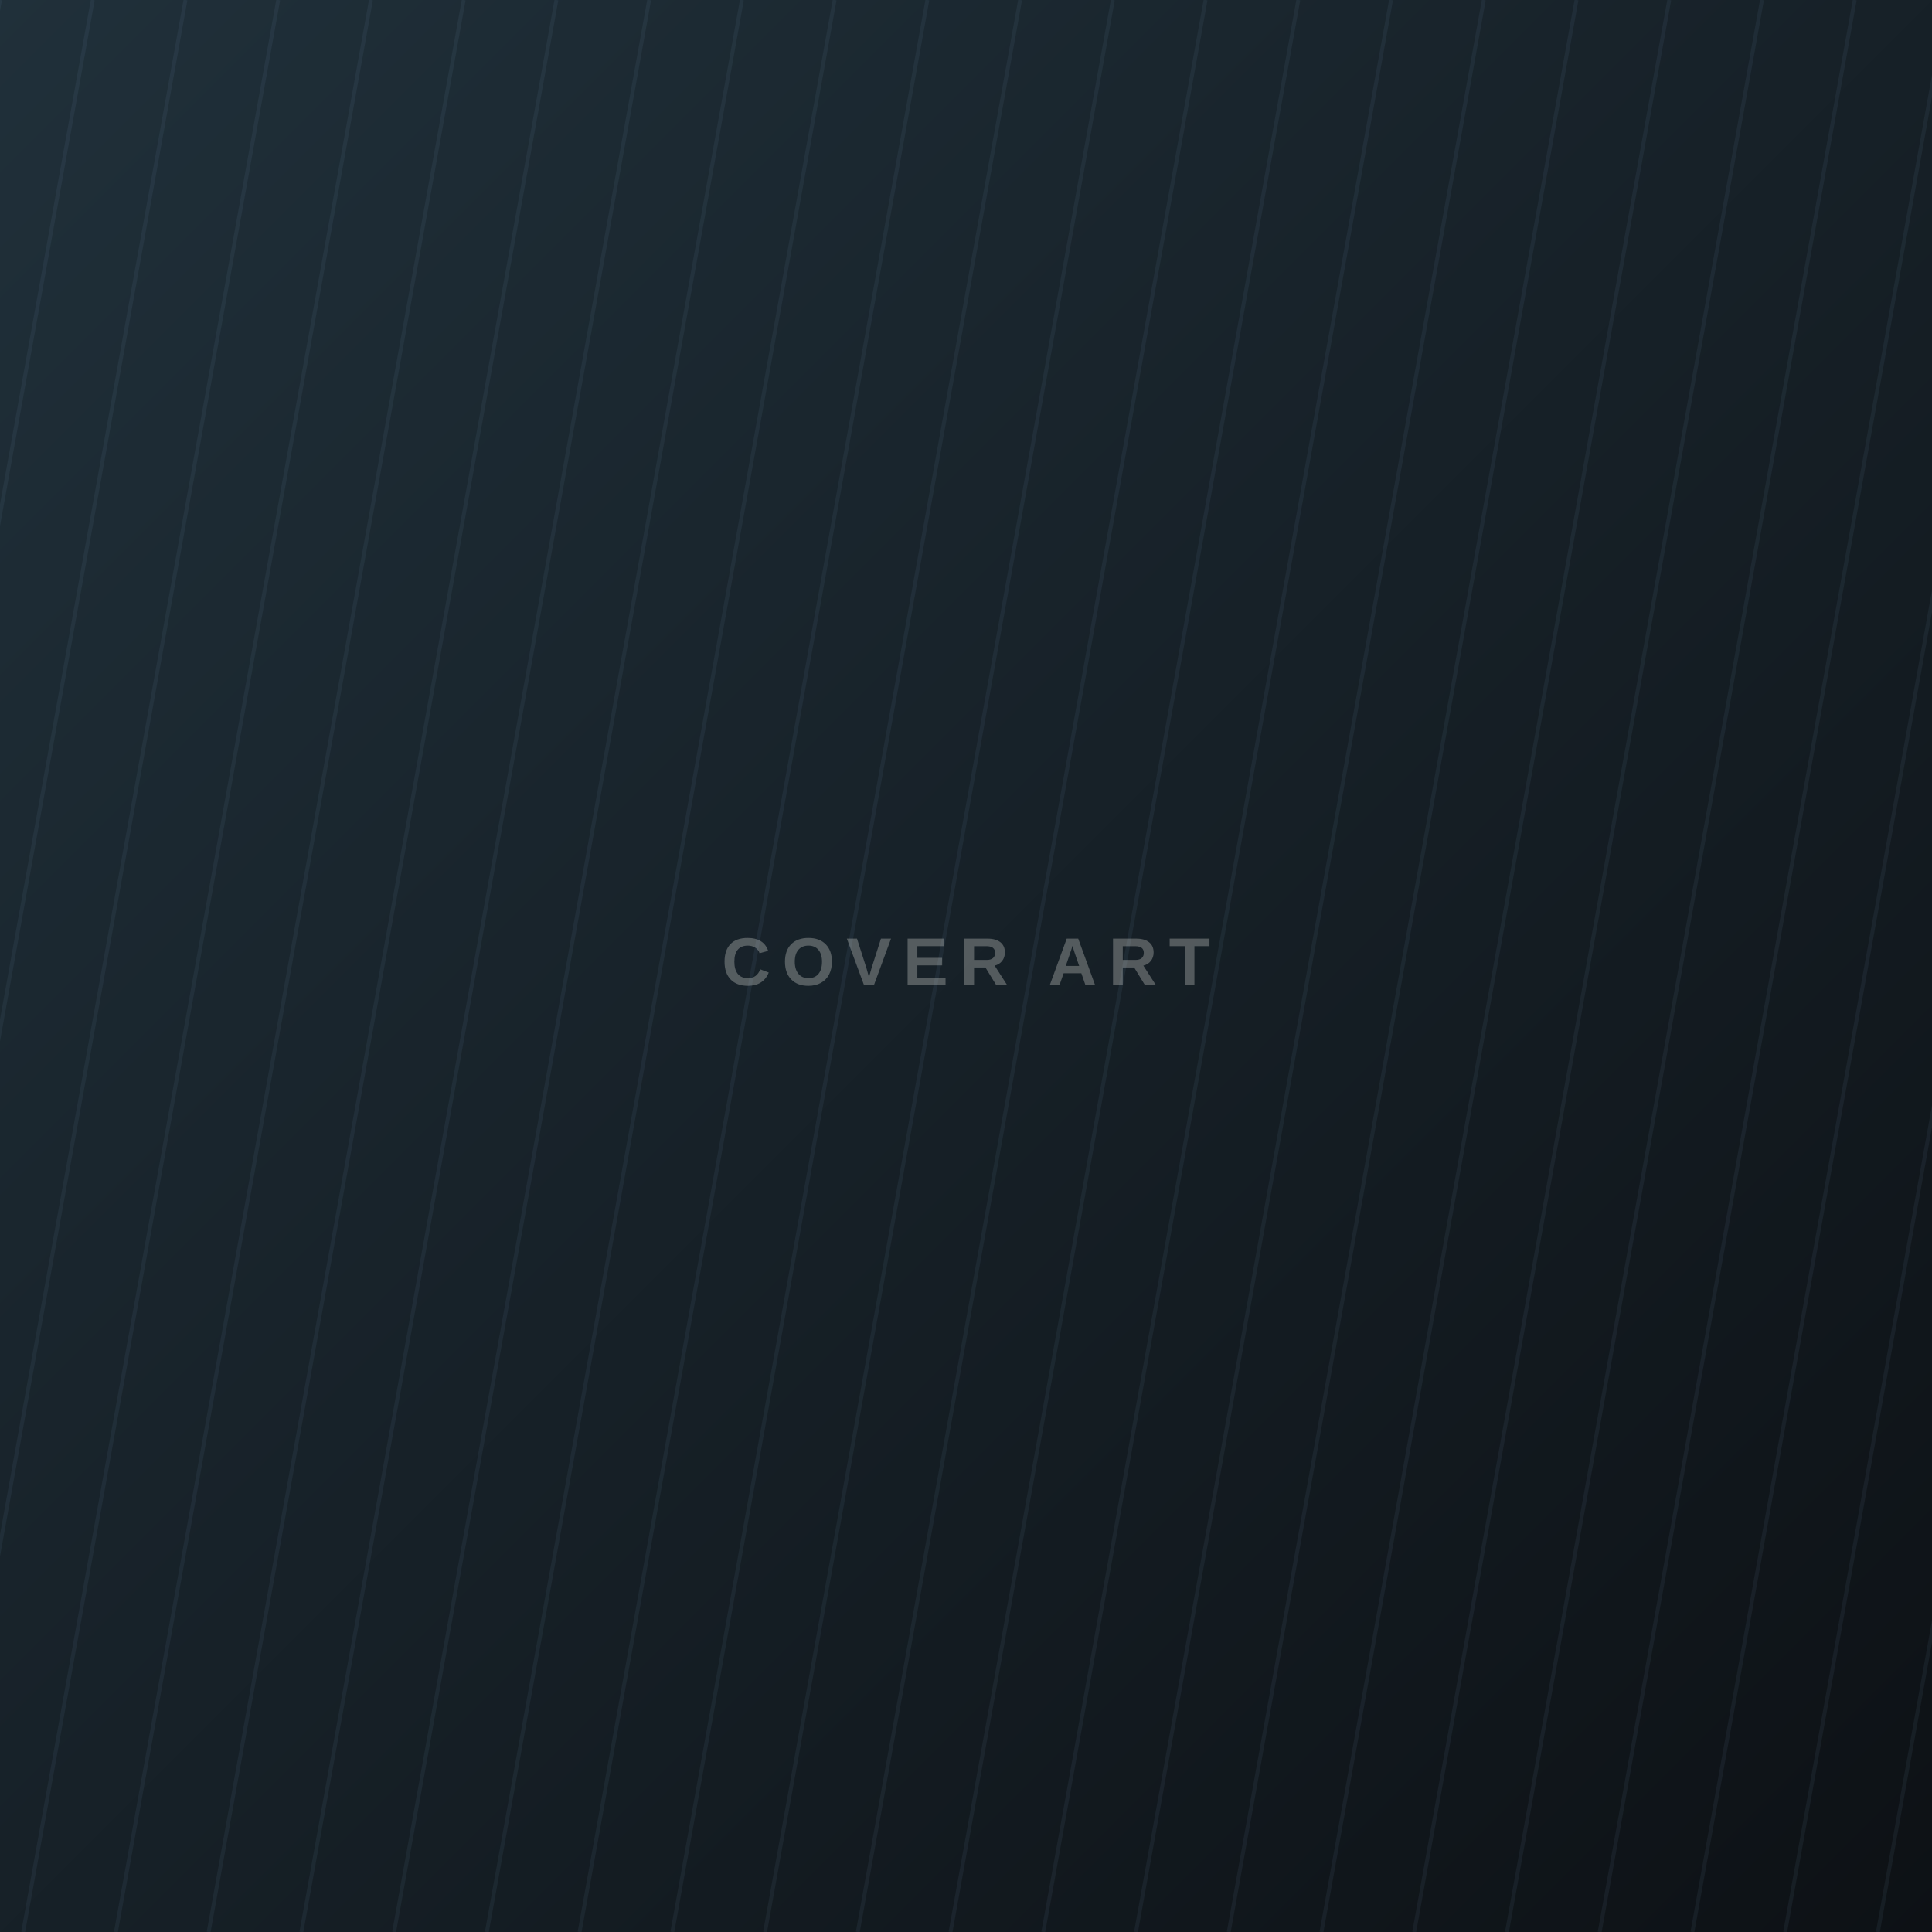
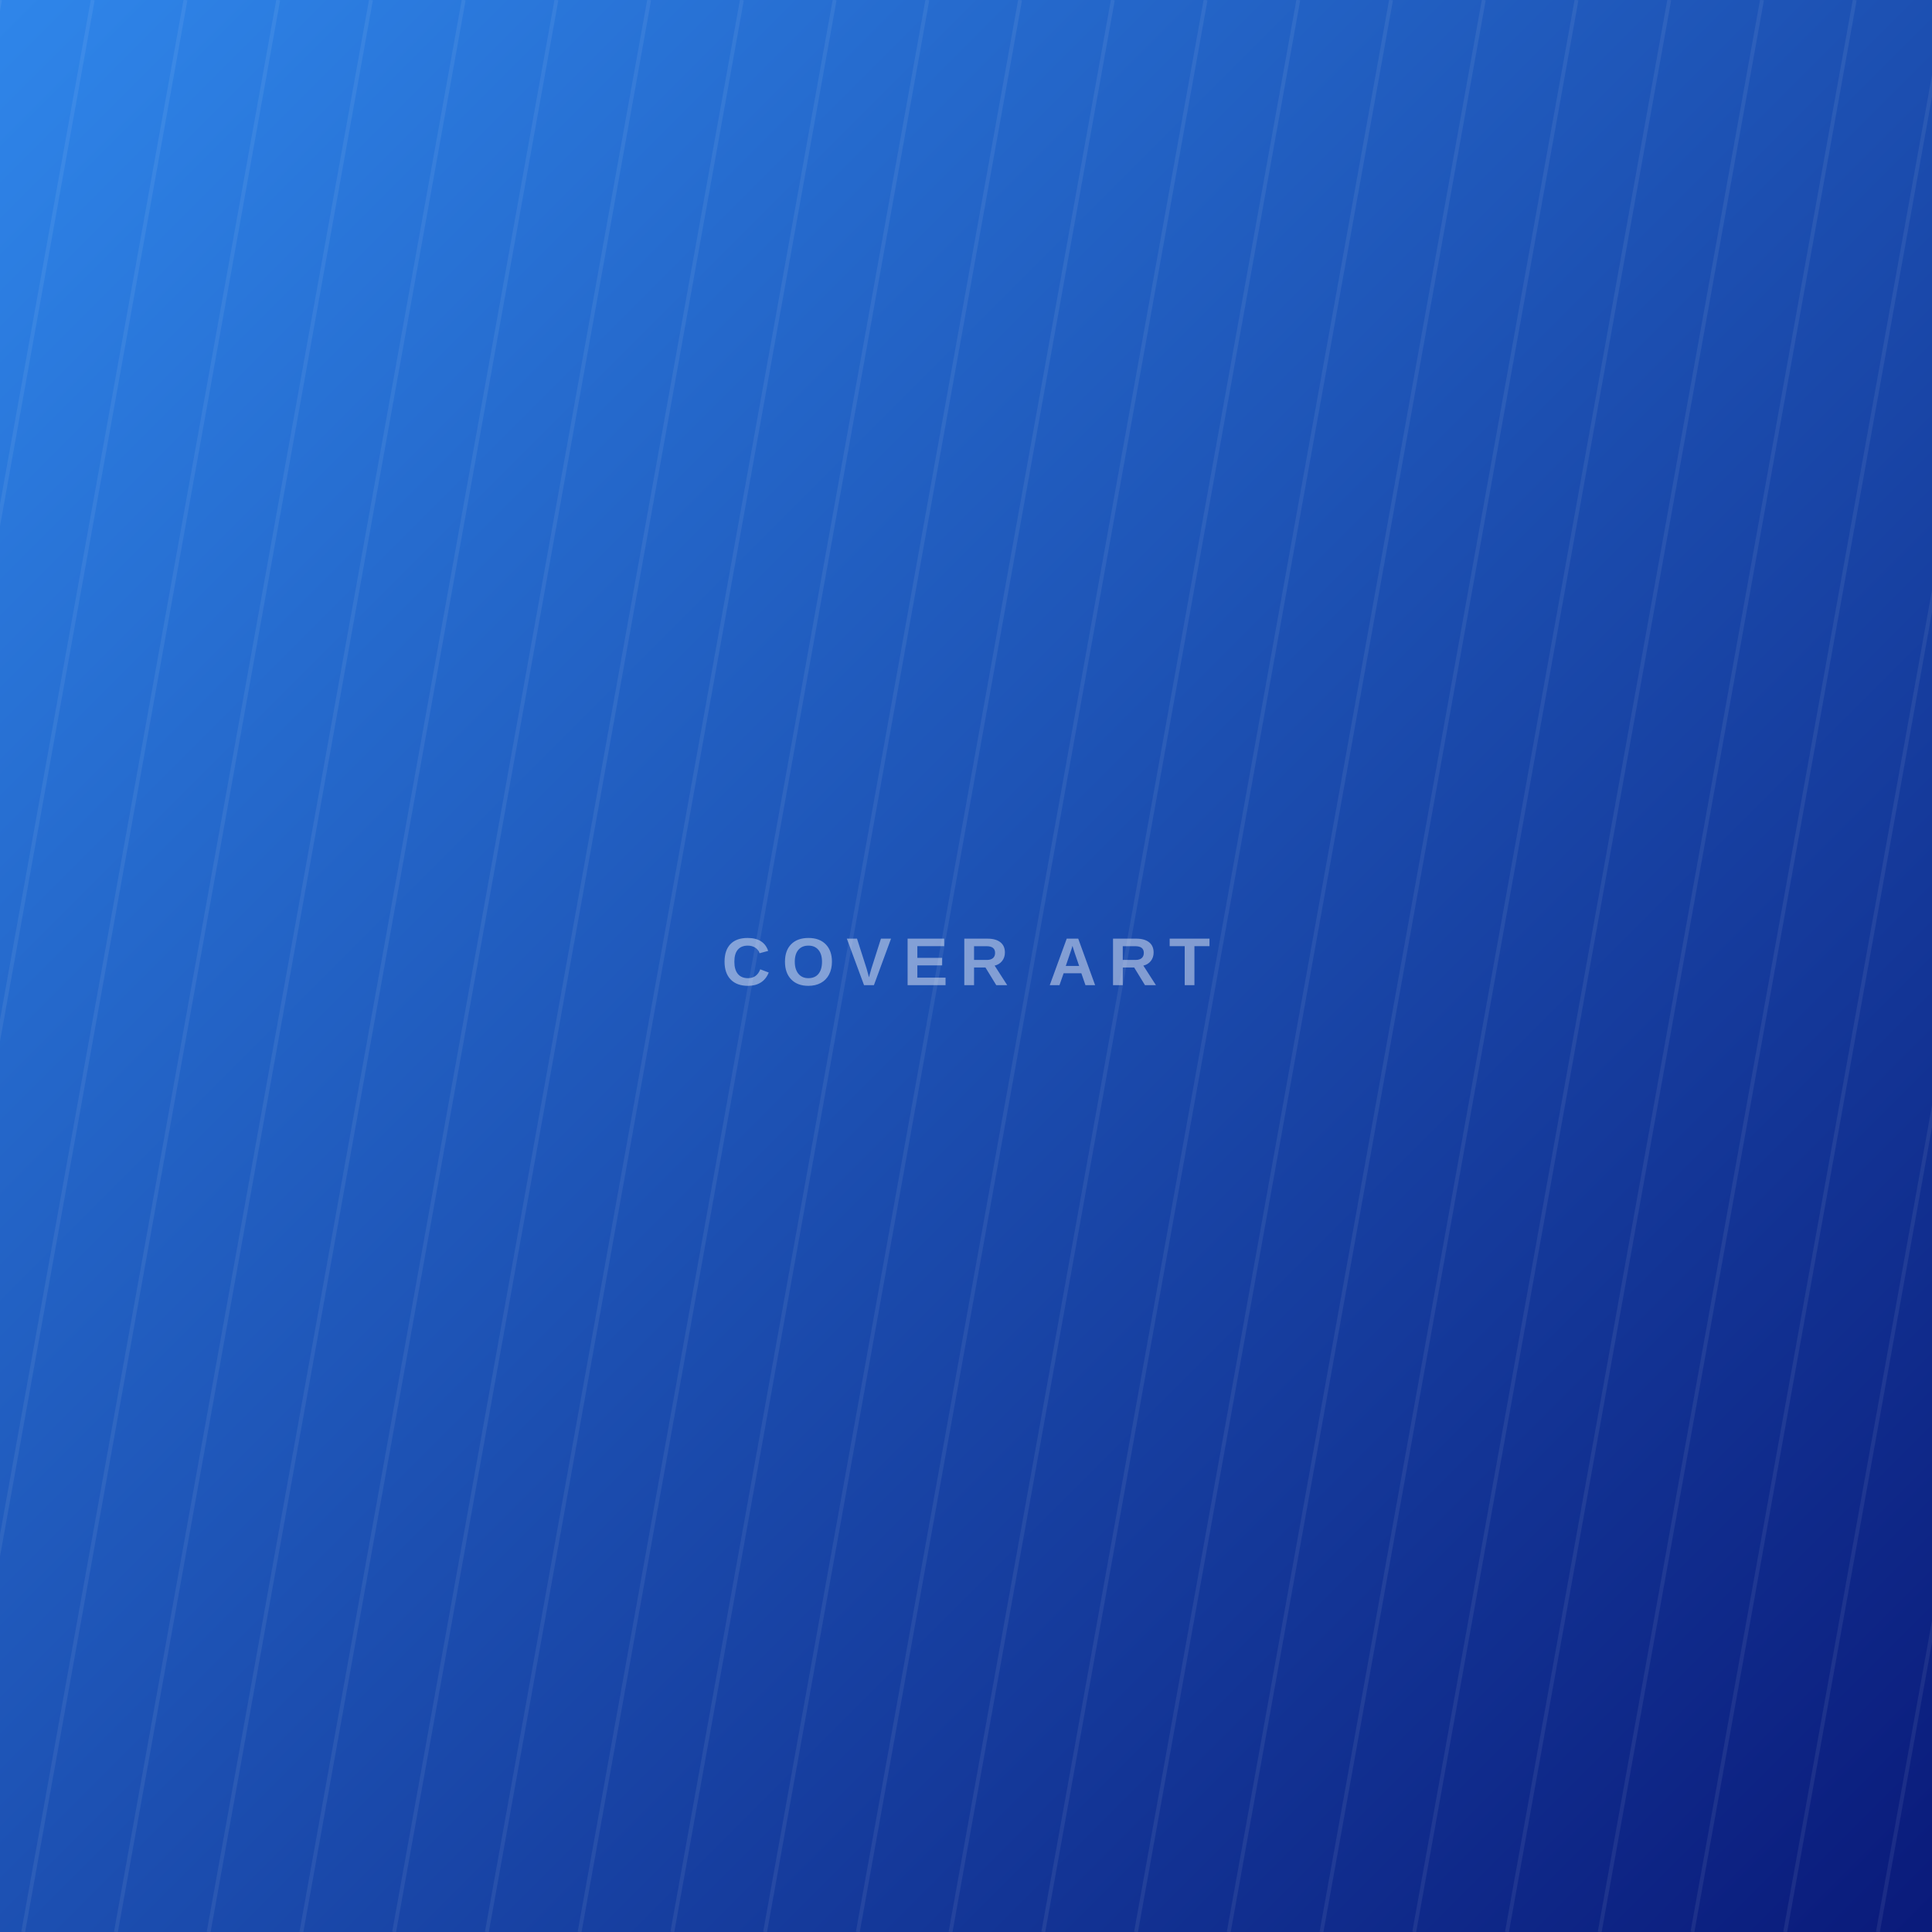
<svg xmlns="http://www.w3.org/2000/svg" width="1000" height="1000" viewBox="0 0 1000 1000">
  <defs>
    <linearGradient id="g" x1="0" y1="0" x2="1" y2="1">
-       <stop offset="0" stop-color="#20303a" />
-       <stop offset="1" stop-color="#0d1115" />
+       <stop offset="0" stop-color="#2f86ea" />
+       <stop offset="1" stop-color="#0a1a7a" />
    </linearGradient>
  </defs>
  <rect width="1000" height="1000" fill="url(#g)" />
-   <line x1="0" y1="0" x2="-180" y2="1000" stroke="#7fa7c9" stroke-opacity=".08" stroke-width="2" />
-   <line x1="48" y1="0" x2="-132" y2="1000" stroke="#7fa7c9" stroke-opacity=".08" stroke-width="2" />
-   <line x1="96" y1="0" x2="-84" y2="1000" stroke="#7fa7c9" stroke-opacity=".08" stroke-width="2" />
-   <line x1="144" y1="0" x2="-36" y2="1000" stroke="#7fa7c9" stroke-opacity=".08" stroke-width="2" />
-   <line x1="192" y1="0" x2="12" y2="1000" stroke="#7fa7c9" stroke-opacity=".08" stroke-width="2" />
-   <line x1="240" y1="0" x2="60" y2="1000" stroke="#7fa7c9" stroke-opacity=".08" stroke-width="2" />
-   <line x1="288" y1="0" x2="108" y2="1000" stroke="#7fa7c9" stroke-opacity=".08" stroke-width="2" />
-   <line x1="336" y1="0" x2="156" y2="1000" stroke="#7fa7c9" stroke-opacity=".08" stroke-width="2" />
-   <line x1="384" y1="0" x2="204" y2="1000" stroke="#7fa7c9" stroke-opacity=".08" stroke-width="2" />
-   <line x1="432" y1="0" x2="252" y2="1000" stroke="#7fa7c9" stroke-opacity=".08" stroke-width="2" />
-   <line x1="480" y1="0" x2="300" y2="1000" stroke="#7fa7c9" stroke-opacity=".08" stroke-width="2" />
-   <line x1="528" y1="0" x2="348" y2="1000" stroke="#7fa7c9" stroke-opacity=".08" stroke-width="2" />
-   <line x1="576" y1="0" x2="396" y2="1000" stroke="#7fa7c9" stroke-opacity=".08" stroke-width="2" />
-   <line x1="624" y1="0" x2="444" y2="1000" stroke="#7fa7c9" stroke-opacity=".08" stroke-width="2" />
-   <line x1="672" y1="0" x2="492" y2="1000" stroke="#7fa7c9" stroke-opacity=".08" stroke-width="2" />
-   <line x1="720" y1="0" x2="540" y2="1000" stroke="#7fa7c9" stroke-opacity=".08" stroke-width="2" />
-   <line x1="768" y1="0" x2="588" y2="1000" stroke="#7fa7c9" stroke-opacity=".08" stroke-width="2" />
-   <line x1="816" y1="0" x2="636" y2="1000" stroke="#7fa7c9" stroke-opacity=".08" stroke-width="2" />
-   <line x1="864" y1="0" x2="684" y2="1000" stroke="#7fa7c9" stroke-opacity=".08" stroke-width="2" />
-   <line x1="912" y1="0" x2="732" y2="1000" stroke="#7fa7c9" stroke-opacity=".08" stroke-width="2" />
-   <line x1="960" y1="0" x2="780" y2="1000" stroke="#7fa7c9" stroke-opacity=".08" stroke-width="2" />
-   <line x1="1008" y1="0" x2="828" y2="1000" stroke="#7fa7c9" stroke-opacity=".08" stroke-width="2" />
-   <line x1="1056" y1="0" x2="876" y2="1000" stroke="#7fa7c9" stroke-opacity=".08" stroke-width="2" />
-   <line x1="1104" y1="0" x2="924" y2="1000" stroke="#7fa7c9" stroke-opacity=".08" stroke-width="2" />
-   <line x1="1152" y1="0" x2="972" y2="1000" stroke="#7fa7c9" stroke-opacity=".08" stroke-width="2" />
-   <line x1="1200" y1="0" x2="1020" y2="1000" stroke="#7fa7c9" stroke-opacity=".08" stroke-width="2" />
-   <line x1="1248" y1="0" x2="1068" y2="1000" stroke="#7fa7c9" stroke-opacity=".08" stroke-width="2" />
-   <line x1="1296" y1="0" x2="1116" y2="1000" stroke="#7fa7c9" stroke-opacity=".08" stroke-width="2" />
-   <line x1="1344" y1="0" x2="1164" y2="1000" stroke="#7fa7c9" stroke-opacity=".08" stroke-width="2" />
-   <line x1="1392" y1="0" x2="1212" y2="1000" stroke="#7fa7c9" stroke-opacity=".08" stroke-width="2" />
-   <text x="50%" y="50%" fill="#f2f2ee" fill-opacity=".28" font-family="Arial Narrow, Arial, sans-serif" font-weight="700" font-size="35" letter-spacing="6" text-anchor="middle" dominant-baseline="middle">COVER ART</text>
+   <line x1="0" y1="0" x2="-180" y2="1000" stroke="#ffffff" stroke-opacity=".07" stroke-width="2" />
+   <line x1="48" y1="0" x2="-132" y2="1000" stroke="#ffffff" stroke-opacity=".07" stroke-width="2" />
+   <line x1="96" y1="0" x2="-84" y2="1000" stroke="#ffffff" stroke-opacity=".07" stroke-width="2" />
+   <line x1="144" y1="0" x2="-36" y2="1000" stroke="#ffffff" stroke-opacity=".07" stroke-width="2" />
+   <line x1="192" y1="0" x2="12" y2="1000" stroke="#ffffff" stroke-opacity=".07" stroke-width="2" />
+   <line x1="240" y1="0" x2="60" y2="1000" stroke="#ffffff" stroke-opacity=".07" stroke-width="2" />
+   <line x1="288" y1="0" x2="108" y2="1000" stroke="#ffffff" stroke-opacity=".07" stroke-width="2" />
+   <line x1="336" y1="0" x2="156" y2="1000" stroke="#ffffff" stroke-opacity=".07" stroke-width="2" />
+   <line x1="384" y1="0" x2="204" y2="1000" stroke="#ffffff" stroke-opacity=".07" stroke-width="2" />
+   <line x1="432" y1="0" x2="252" y2="1000" stroke="#ffffff" stroke-opacity=".07" stroke-width="2" />
+   <line x1="480" y1="0" x2="300" y2="1000" stroke="#ffffff" stroke-opacity=".07" stroke-width="2" />
+   <line x1="528" y1="0" x2="348" y2="1000" stroke="#ffffff" stroke-opacity=".07" stroke-width="2" />
+   <line x1="576" y1="0" x2="396" y2="1000" stroke="#ffffff" stroke-opacity=".07" stroke-width="2" />
+   <line x1="624" y1="0" x2="444" y2="1000" stroke="#ffffff" stroke-opacity=".07" stroke-width="2" />
+   <line x1="672" y1="0" x2="492" y2="1000" stroke="#ffffff" stroke-opacity=".07" stroke-width="2" />
+   <line x1="720" y1="0" x2="540" y2="1000" stroke="#ffffff" stroke-opacity=".07" stroke-width="2" />
+   <line x1="768" y1="0" x2="588" y2="1000" stroke="#ffffff" stroke-opacity=".07" stroke-width="2" />
+   <line x1="816" y1="0" x2="636" y2="1000" stroke="#ffffff" stroke-opacity=".07" stroke-width="2" />
+   <line x1="864" y1="0" x2="684" y2="1000" stroke="#ffffff" stroke-opacity=".07" stroke-width="2" />
+   <line x1="912" y1="0" x2="732" y2="1000" stroke="#ffffff" stroke-opacity=".07" stroke-width="2" />
+   <line x1="960" y1="0" x2="780" y2="1000" stroke="#ffffff" stroke-opacity=".07" stroke-width="2" />
+   <line x1="1008" y1="0" x2="828" y2="1000" stroke="#ffffff" stroke-opacity=".07" stroke-width="2" />
+   <line x1="1056" y1="0" x2="876" y2="1000" stroke="#ffffff" stroke-opacity=".07" stroke-width="2" />
+   <line x1="1104" y1="0" x2="924" y2="1000" stroke="#ffffff" stroke-opacity=".07" stroke-width="2" />
+   <line x1="1152" y1="0" x2="972" y2="1000" stroke="#ffffff" stroke-opacity=".07" stroke-width="2" />
+   <line x1="1200" y1="0" x2="1020" y2="1000" stroke="#ffffff" stroke-opacity=".07" stroke-width="2" />
+   <line x1="1248" y1="0" x2="1068" y2="1000" stroke="#ffffff" stroke-opacity=".07" stroke-width="2" />
+   <line x1="1296" y1="0" x2="1116" y2="1000" stroke="#ffffff" stroke-opacity=".07" stroke-width="2" />
+   <line x1="1344" y1="0" x2="1164" y2="1000" stroke="#ffffff" stroke-opacity=".07" stroke-width="2" />
+   <line x1="1392" y1="0" x2="1212" y2="1000" stroke="#ffffff" stroke-opacity=".07" stroke-width="2" />
+   <text x="50%" y="50%" fill="#ffffff" fill-opacity=".45" font-family="Arial Narrow, Arial, sans-serif" font-weight="700" font-size="35" letter-spacing="6" text-anchor="middle" dominant-baseline="middle">COVER ART</text>
</svg>
